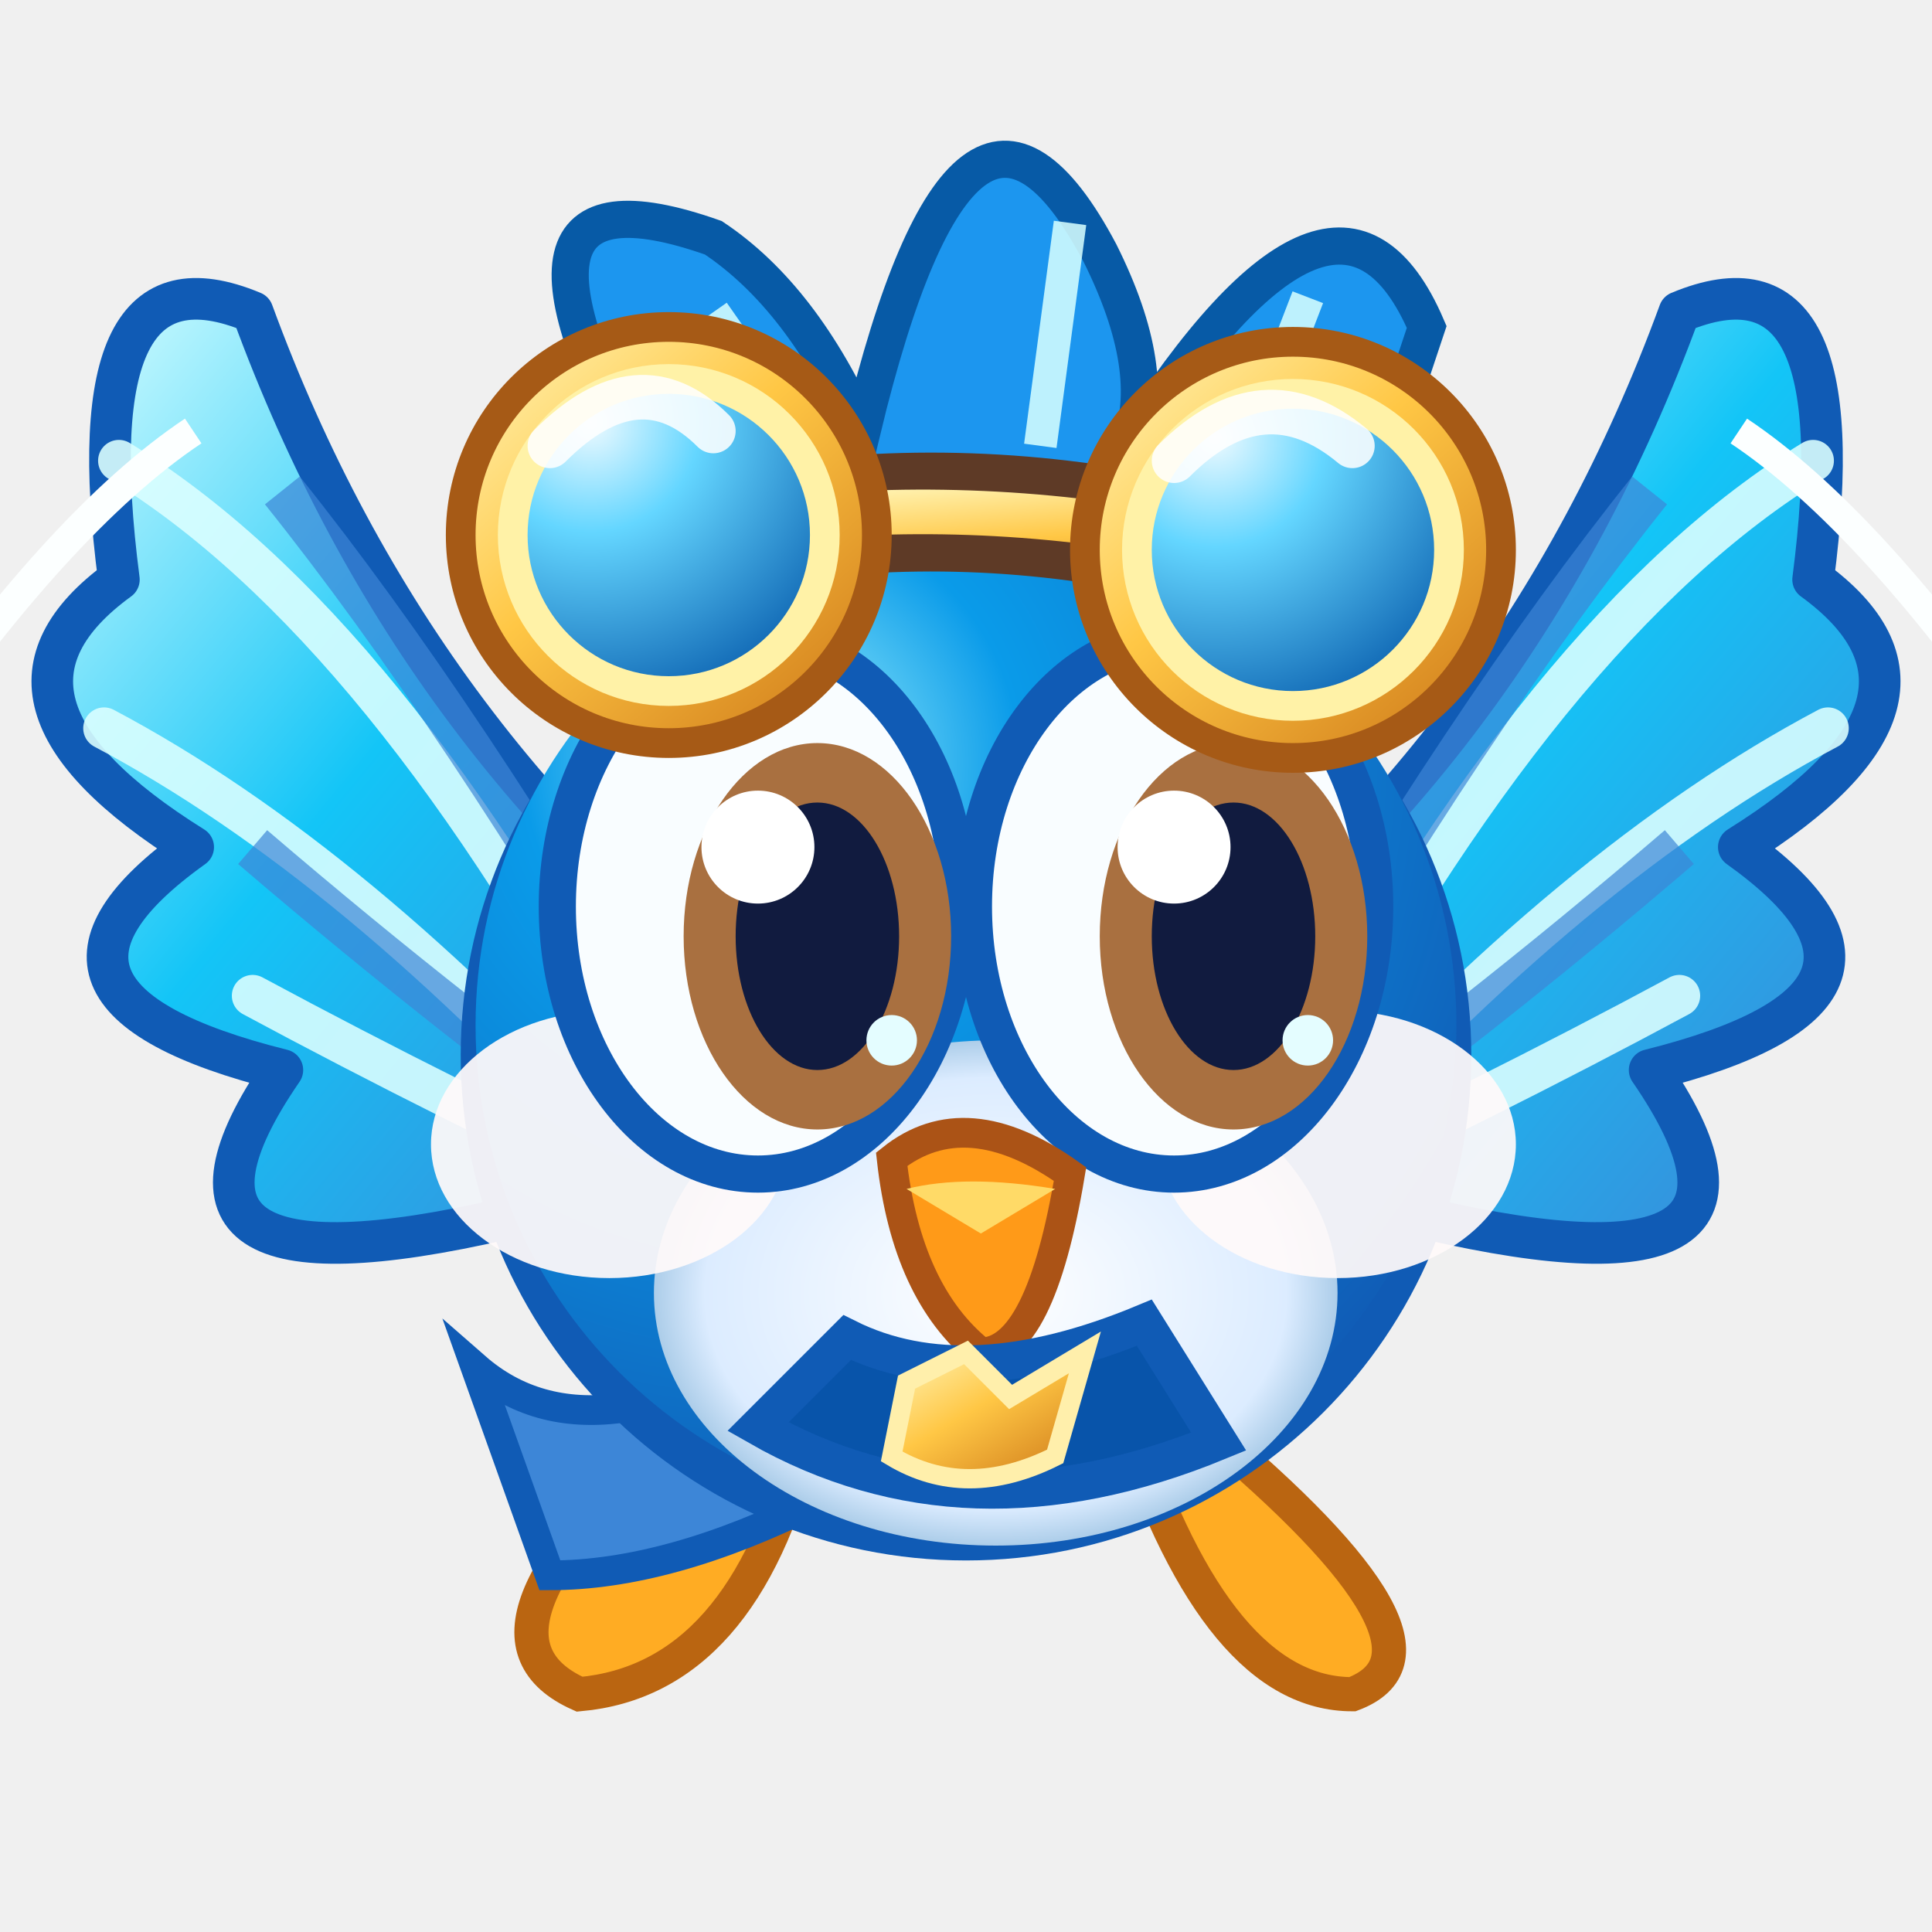
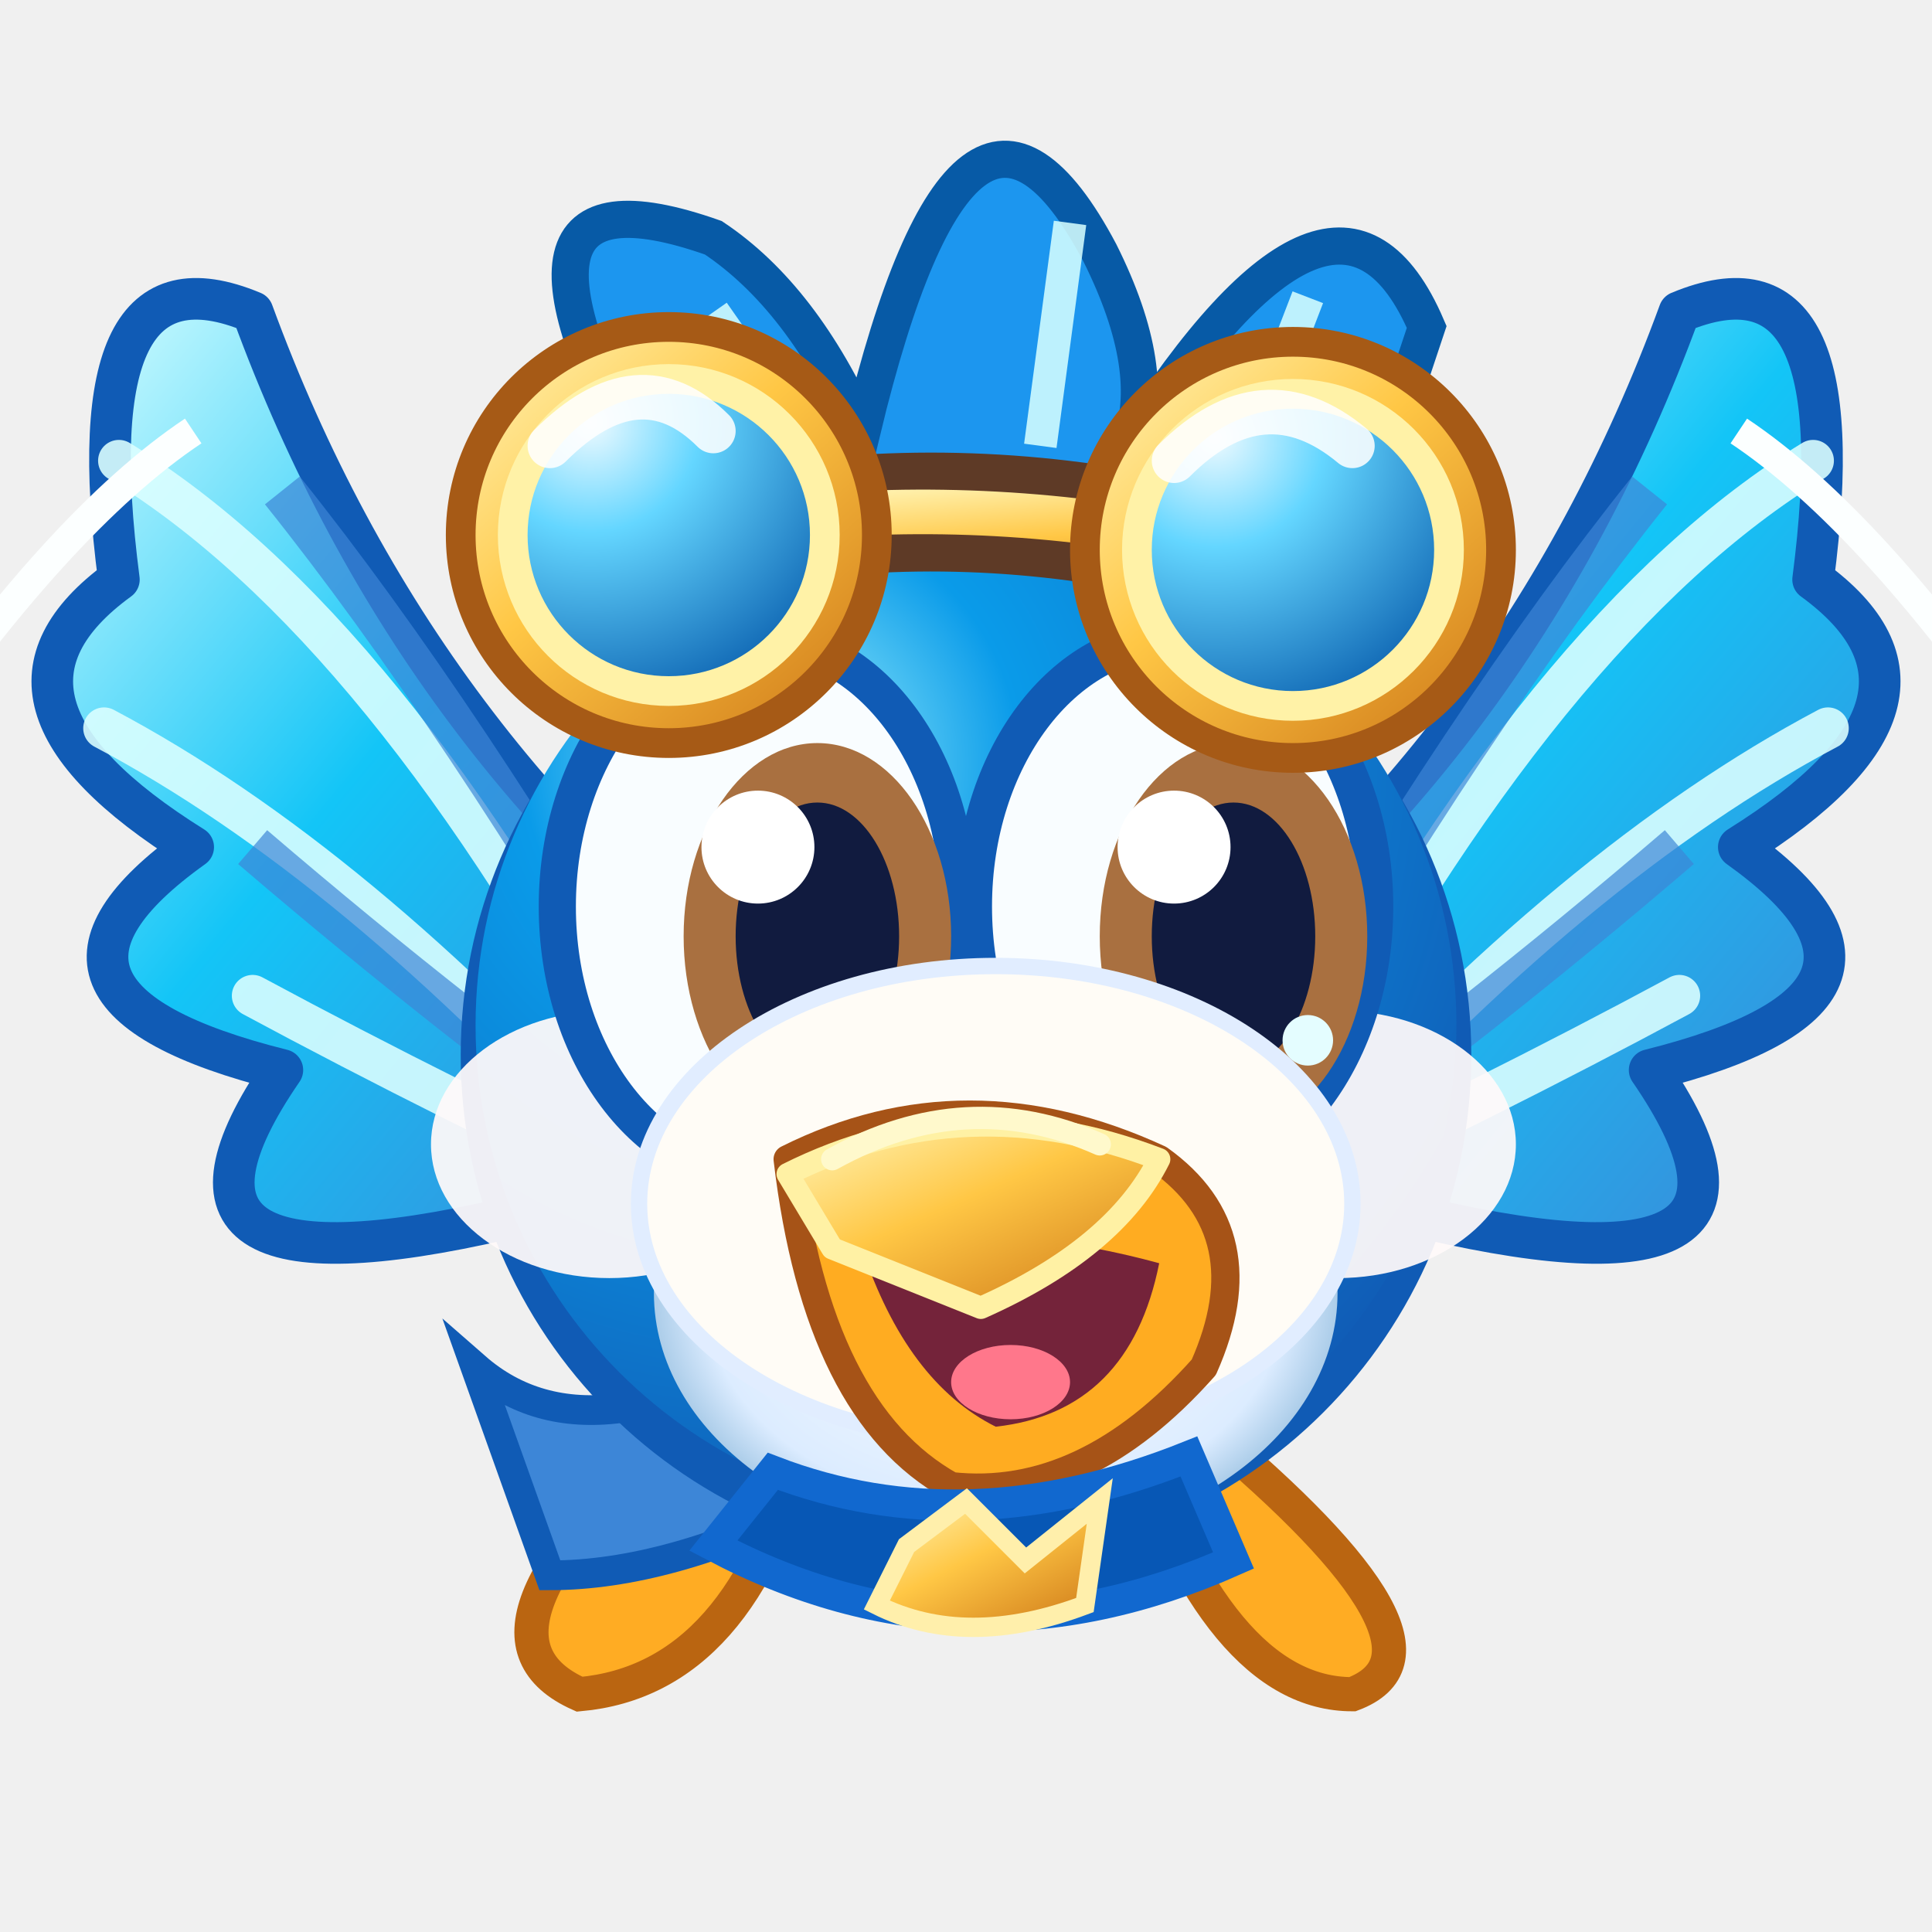
<svg xmlns="http://www.w3.org/2000/svg" width="512" height="512" viewBox="-65 -65 130 130" role="img" aria-labelledby="title desc">
  <defs>
    <linearGradient id="w" x1="0" y1="0" x2=".95" y2="1">
      <stop stop-color="#dcffff" />
      <stop offset=".47" stop-color="#13c5f7" />
      <stop offset="1" stop-color="#3d86d7" />
    </linearGradient>
    <radialGradient id="body" cx=".30" cy=".23" r=".85">
      <stop stop-color="#a9f9ff" />
      <stop offset=".3" stop-color="#0a9be9" />
      <stop offset="1" stop-color="#105bb5" />
    </radialGradient>
    <radialGradient id="belly">
      <stop stop-color="#ffffff" />
      <stop offset=".85" stop-color="#dcecff" />
      <stop offset="1" stop-color="#accde9" />
    </radialGradient>
    <linearGradient id="gold" x1="0" y1="0" x2=".9" y2="1">
      <stop stop-color="#fff6ba" />
      <stop offset=".46" stop-color="#ffc745" />
      <stop offset="1" stop-color="#d07c1a" />
    </linearGradient>
    <radialGradient id="lens" cx=".25" cy=".14" r="1">
      <stop stop-color="#eefaff" />
      <stop offset=".35" stop-color="#64d6ff" />
      <stop offset="1" stop-color="#065aab" />
    </radialGradient>
  </defs>
  <g id="wing-left">
    <path d="M-12 4 Q-37 -14 -48 -44 Q-60 -49 -57 -26 Q-68 -18 -52 -8 Q-66 2 -46 7 Q-57 23 -31 17 L-12 14Z" fill="url(#w)" stroke="#105bb5" stroke-width="2.8" stroke-linejoin="round" />
    <path d="M-57 -34 Q-39 -23 -22 9 M-58 -16 Q-41 -7 -23 13 M-48 2 Q-35 9 -20 16" stroke="#dcffff" stroke-width="2.8" opacity=".88" fill="none" stroke-linecap="round" />
    <path d="M-46 -32 Q-34 -17 -20 7 M-48 -8 Q-34 4 -20 14" fill="none" stroke="#3d86d7" stroke-width="3" opacity=".69" />
    <path d="M-52 -36 q-9 6 -20 22" stroke="#fcffff" stroke-width="2" fill="none" />
  </g>
  <g id="wing-right">
    <path d="M12 4 Q37 -14 48 -44 Q60 -49 57 -26 Q68 -18 52 -8 Q66 2 46 7 Q57 23 31 17 L12 14Z" fill="url(#w)" stroke="#105bb5" stroke-width="2.8" stroke-linejoin="round" />
    <path d="M57 -34 Q39 -23 22 9 M58 -16 Q41 -7 23 13 M48 2 Q35 9 20 16" stroke="#dcffff" stroke-width="2.8" opacity=".88" fill="none" stroke-linecap="round" />
    <path d="M46 -32 Q34 -17 20 7 M48 -8 Q34 4 20 14" fill="none" stroke="#3d86d7" stroke-width="3" opacity=".69" />
    <path d="M52 -36 q9 6 20 22" stroke="#fcffff" stroke-width="2" fill="none" />
  </g>
  <path d="M-19 31 Q-35 45 -26 49 Q-15 48 -11 32 M16 31 Q34 46 26 49 Q17 49 11 31" fill="#ffac23" stroke="#ba6511" stroke-width="2.3" />
  <path d="M-10 24 Q-25 34 -33 27 L-28 41 Q-20 41 -10 36Z" fill="#3d86d7" stroke="#105bb5" stroke-width="2" />
  <ellipse cx="0" cy="6" rx="34" ry="34" fill="#105bb5" />
  <ellipse cx="0" cy="4" rx="33" ry="33" fill="url(#body)" />
  <path d="M-21 -32 Q-34 -55 -17 -49 Q-11 -45 -7 -36 Q0 -65 9 -48 Q13 -40 11 -35 Q25 -57 31 -43 L26 -28Z" fill="#1c96ef" stroke="#075aa6" stroke-width="2.5" />
  <path d="M-17 -44 L-10 -34 M7 -50 L5 -35 M23 -45 L18 -32" fill="none" stroke="#d6ffff" stroke-width="2.2" opacity=".86" />
  <ellipse cx="2" cy="22" rx="23" ry="17" fill="url(#belly)" />
  <ellipse cx="-24" cy="12" rx="12" ry="9" fill="#fffafa" opacity=".93" />
  <ellipse cx="25" cy="12" rx="12" ry="9" fill="#fffafa" opacity=".93" />
  <ellipse cx="-14" cy="-4" rx="13.5" ry="18" fill="#f9fdff" stroke="#105bb5" stroke-width="2.5" />
  <ellipse cx="14" cy="-4" rx="13.5" ry="18" fill="#f9fdff" stroke="#105bb5" stroke-width="2.5" />
  <ellipse cx="-10" cy="-2" rx="9" ry="13" fill="#a97040" />
  <ellipse cx="18" cy="-2" rx="9" ry="13" fill="#a97040" />
  <ellipse cx="-10" cy="-2" rx="5.5" ry="9" fill="#111b3f" />
  <ellipse cx="18" cy="-2" rx="5.5" ry="9" fill="#111b3f" />
  <circle cx="-14" cy="-8" r="3.8" fill="#fff" />
  <circle cx="14" cy="-8" r="3.8" fill="#fff" />
  <circle cx="-5" cy="5" r="1.7" fill="#e4fdff" />
  <circle cx="23" cy="5" r="1.7" fill="#e4fdff" />
-   <path d="M-5 13 Q0 9 7 14 Q5 26 1 26 Q-4 22 -5 13Z" fill="#ff9a18" stroke="#ab5316" stroke-width="2" />
-   <path d="M-4 15 Q0 14 6 15 L1 18Z" fill="#ffda67" />
-   <path d="M-8 25 Q0 29 12 24 L17 32 Q0 39 -14 31Z" fill="#0854aa" stroke="#105bb5" stroke-width="2.5" />
-   <path d="M-4 28 L0 26 L3 29 L8 26 L6 33 Q0 36 -5 33Z" fill="url(#gold)" stroke="#ffefab" stroke-width="1.3" />
+   <ellipse cx="2" cy="16" rx="24" ry="16" fill="#fffcf6" stroke="#e1edff" stroke-width="1.1" />
+   <path d="M-12 13 Q0 7 13 13 Q20 18 16 27 Q8 36 -1 35 Q-10 30 -12 13Z" fill="#ffac21" stroke="#a65317" stroke-width="1.9" stroke-linejoin="round" />
+   <path d="M-7 19 Q2 17 13 20 Q11 30 2 31 Q-4 28 -7 19Z" fill="#74233a" />
+   <ellipse cx="3" cy="28" rx="4" ry="2.5" fill="#ff778b" />
+   <path d="M-12 14 Q0 8 13 13 Q10 19 1 23 L-9 19Z" fill="url(#gold)" stroke="#fff1a4" stroke-width="1.5" stroke-linejoin="round" />
+   <path d="M-9 13 Q0 8 9 12" fill="none" stroke="#fff9cc" stroke-width="1.5" stroke-linecap="round" />
+   <path d="M-13 34 Q0 39 15 33 L18 40 Q0 48 -17 39Z" fill="#0757b5" stroke="#1168cf" stroke-width="2.1" />
+   <path d="M-4 39 L0 36 L4 40 L9 36 L8 43 Q0 46 -6 43Z" fill="url(#gold)" stroke="#ffefab" stroke-width="1.3" />
  <path d="M-28 -26 Q0 -36 29 -24" fill="none" stroke="#5e3a26" stroke-width="8" stroke-linecap="round" />
  <path d="M-28 -27 Q0 -35 29 -25" fill="none" stroke="url(#gold)" stroke-width="3" stroke-linecap="round" />
  <g>
    <circle cx="-20" cy="-29" r="14" fill="url(#gold)" stroke="#a65a16" stroke-width="2" />
    <circle cx="-20" cy="-29" r="10.5" fill="url(#lens)" stroke="#fff2a7" stroke-width="2" />
    <circle cx="22" cy="-28" r="14" fill="url(#gold)" stroke="#a65a16" stroke-width="2" />
    <circle cx="22" cy="-28" r="10.5" fill="url(#lens)" stroke="#fff2a7" stroke-width="2" />
    <path d="M-28 -35 q6 -6 11 -1 M14 -34 q6 -6 12 -1" fill="none" stroke="#ffffff" stroke-width="3" stroke-linecap="round" opacity=".86" />
  </g>
</svg>
